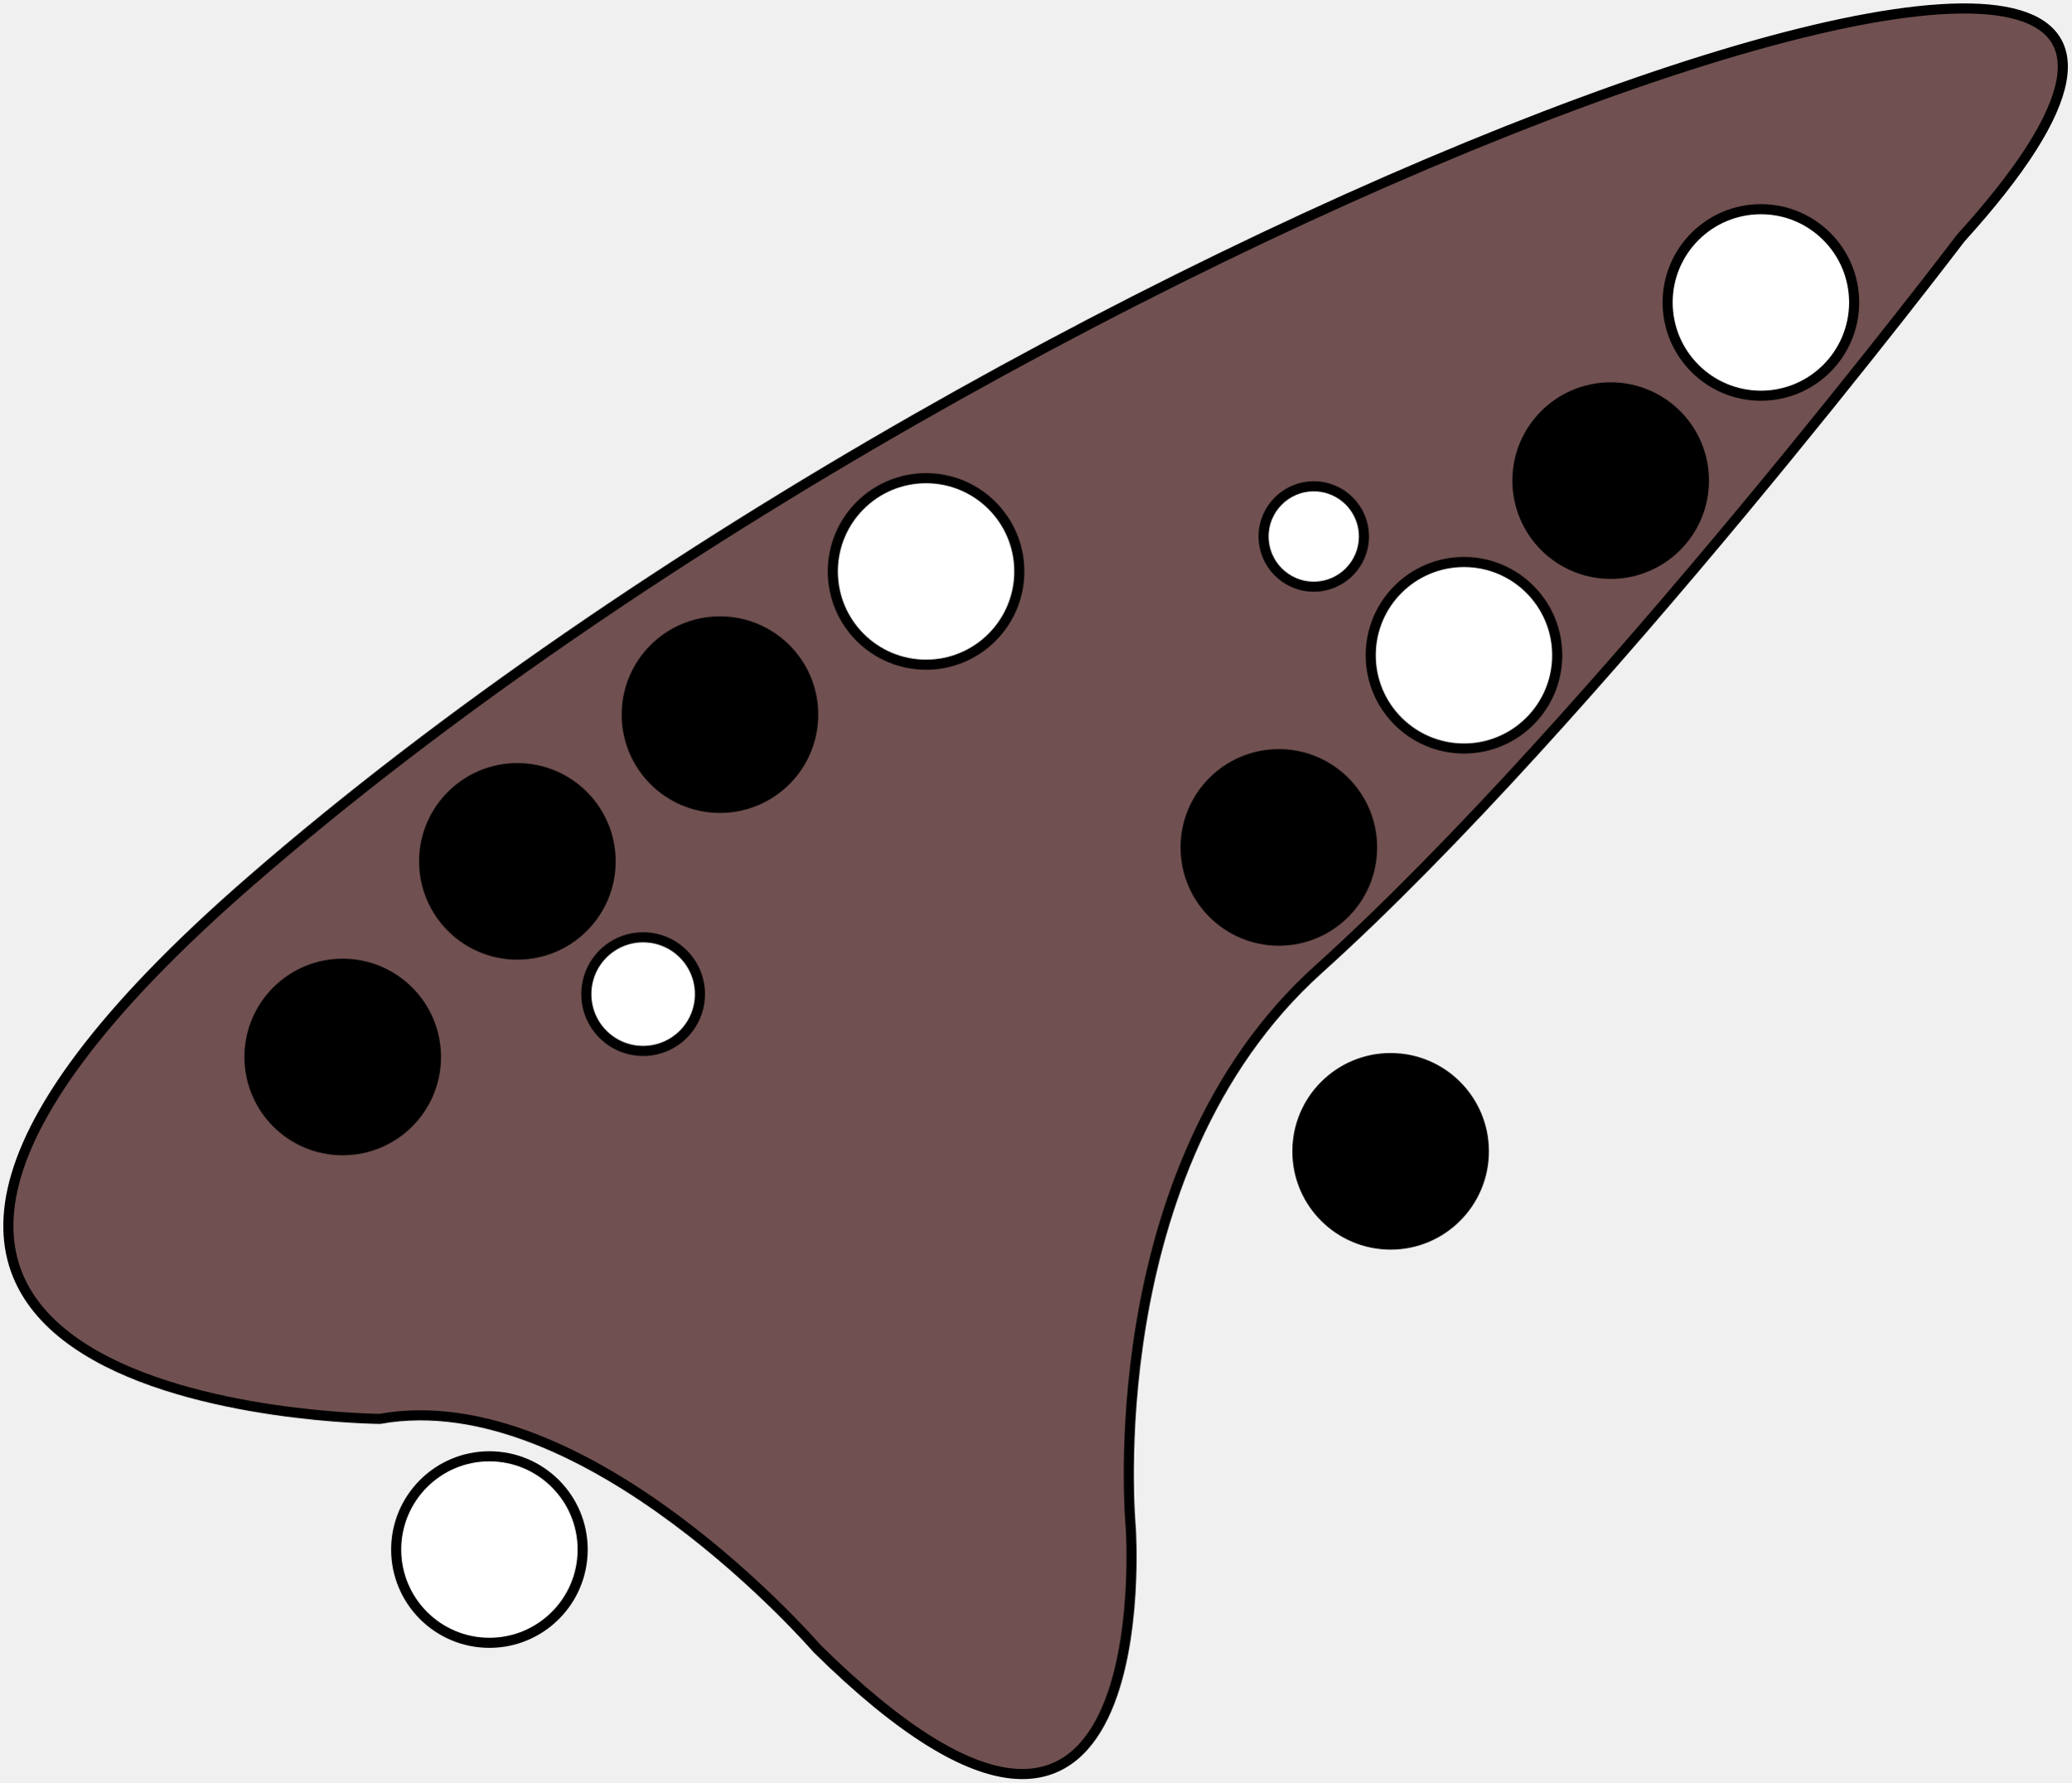
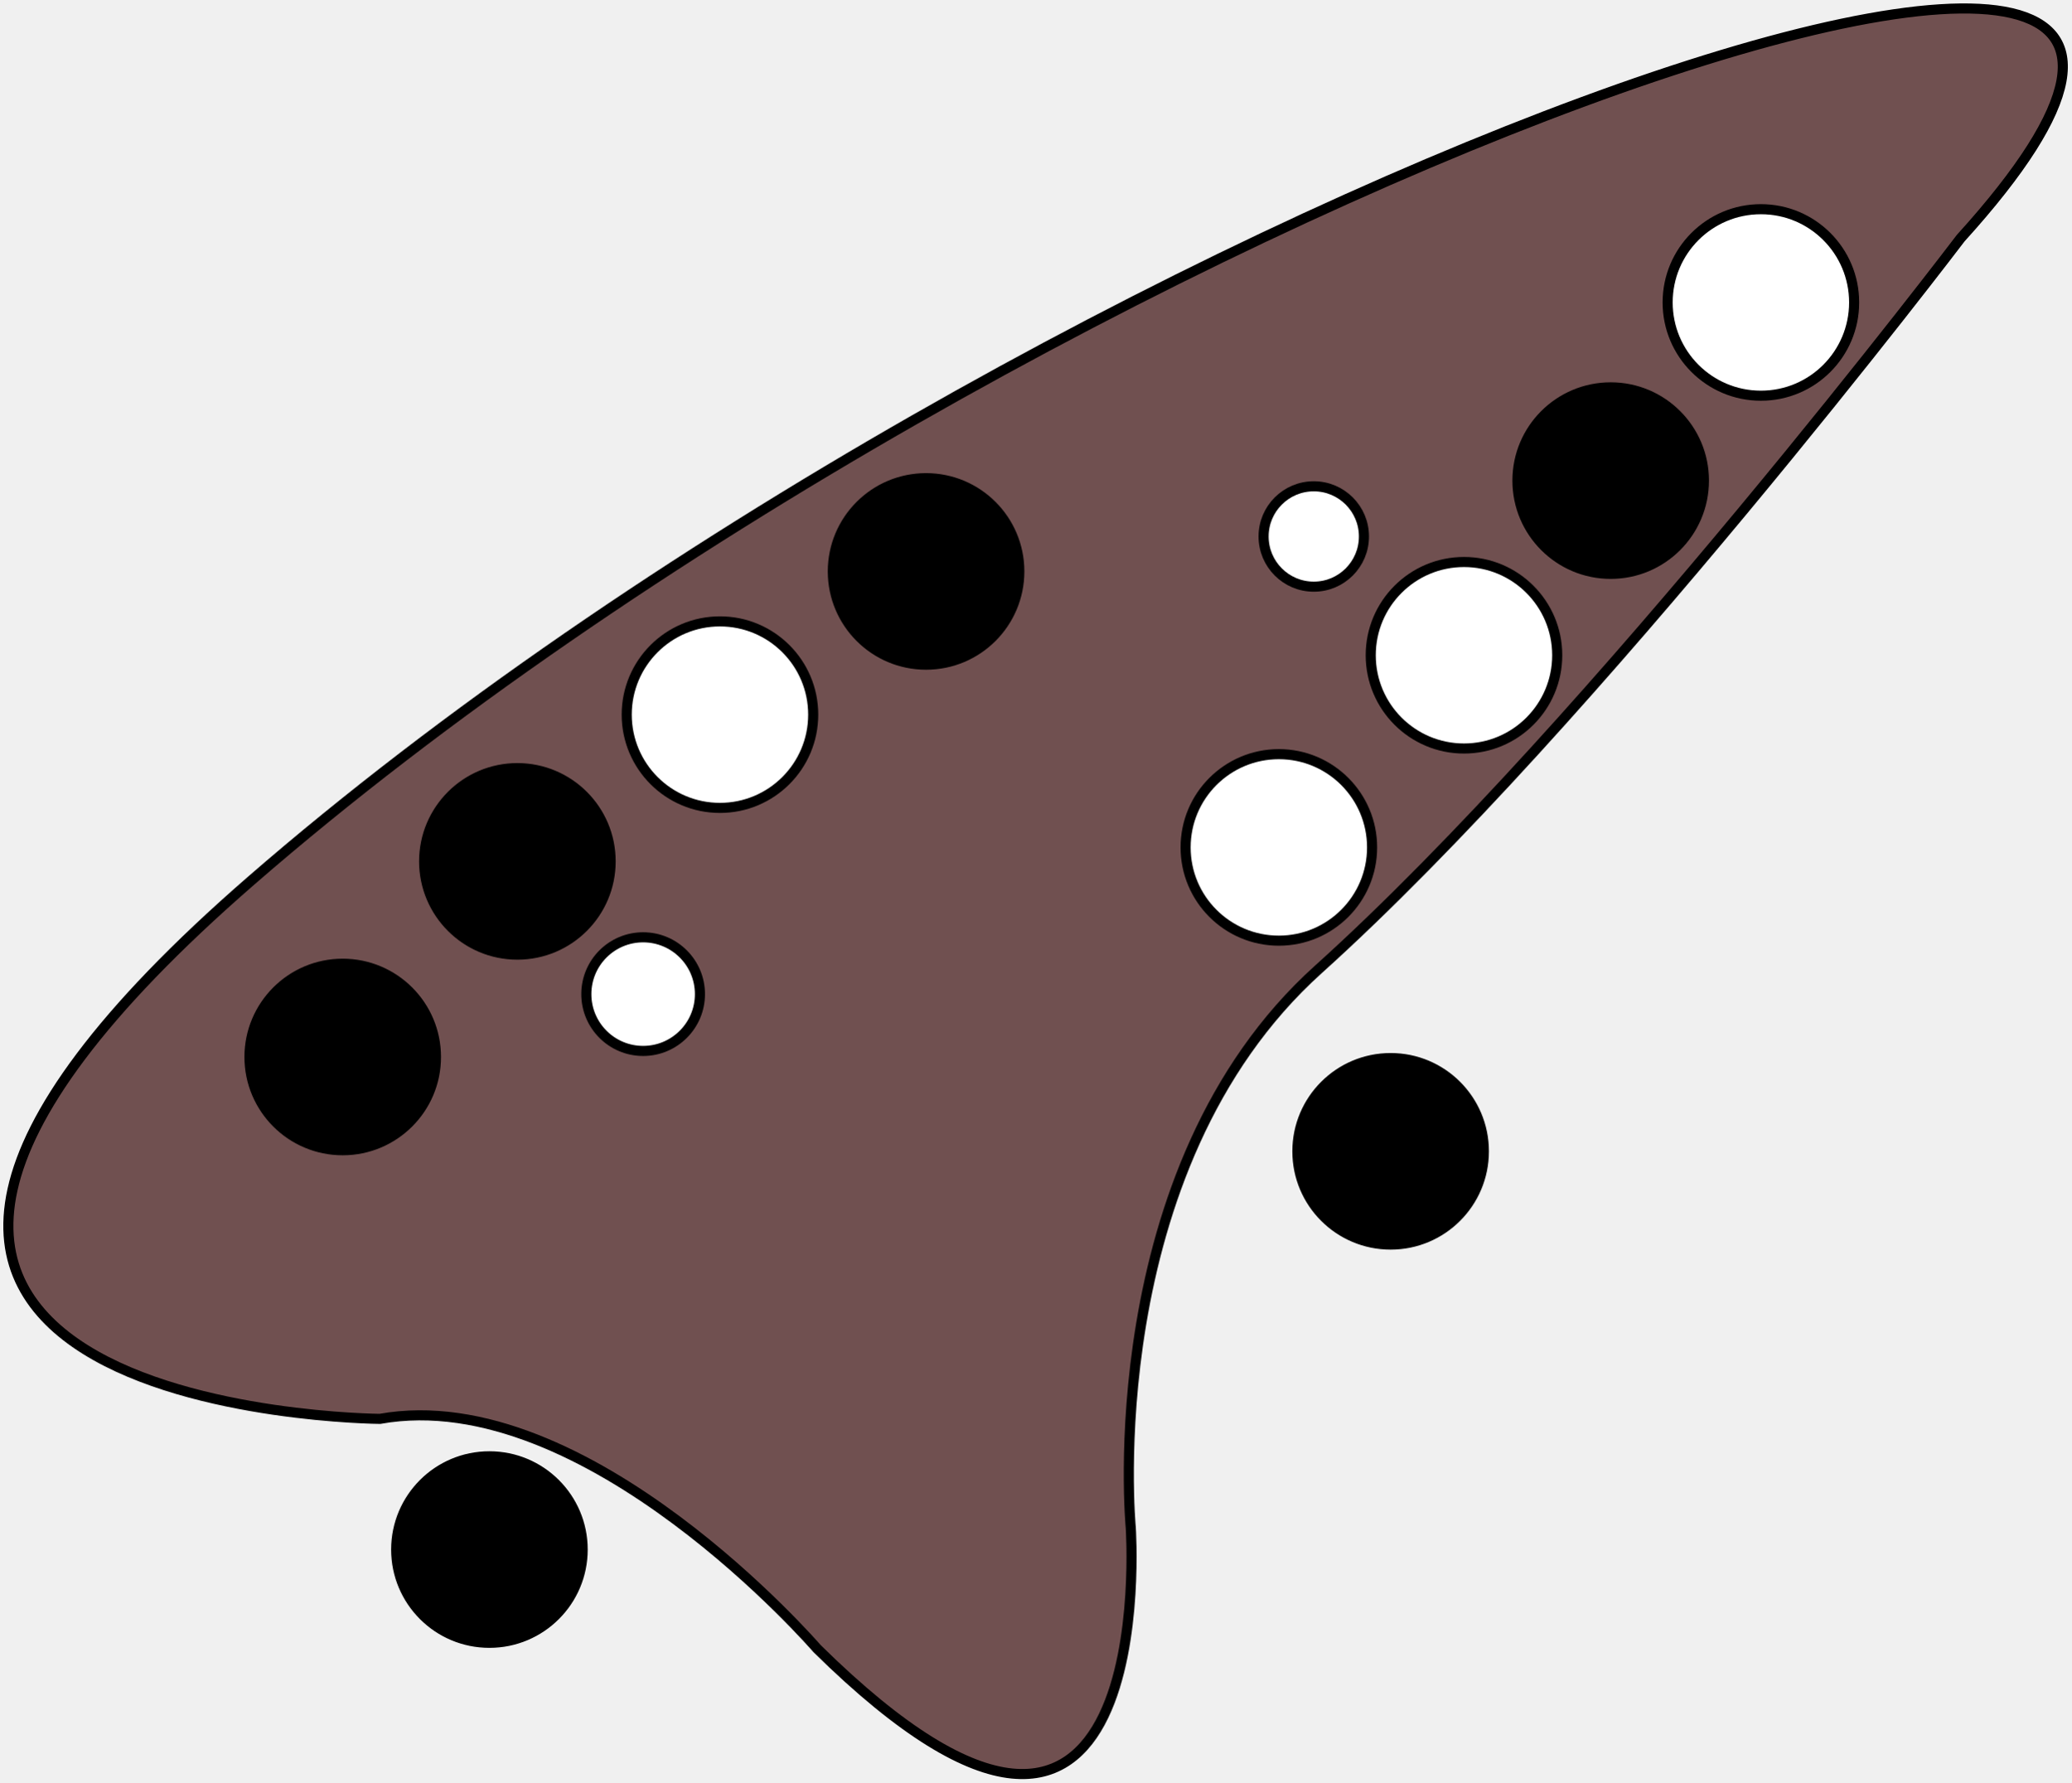
<svg xmlns="http://www.w3.org/2000/svg" width="82.138mm" height="70.682mm" viewBox="0 0 82.138 70.682" version="1.1" id="svg1">
  <defs id="defs1">
    <linearGradient id="swatch1">
      <stop style="stop-color:#ffffff;stop-opacity:1;" offset="0" id="stop1" />
    </linearGradient>
  </defs>
  <g id="layer1" transform="translate(-70.74366,-41.10124)">
    <path style="fill:#705050;fill-opacity:1;stroke:#000000;stroke-width:0.4;stroke-linecap:butt;stroke-linejoin:miter;stroke-dasharray:none;stroke-opacity:1" d="m 148.5,50.545 c 19.681,-21.707 -37.132,-1.162 -67.785,25.468 -24.344,21.148 5.094,21.354 5.094,21.354 8.195,-1.473 17.338,9.11 17.338,9.11 13.714,13.518 12.44,-4.8 12.44,-4.8 0,0 -1.371,-14.203 7.445,-22.138 C 133.948,69.715 148.5,50.545 148.5,50.545 Z" id="path13" />
    <g id="g1" transform="translate(1.662354,-1.800884)">
      <circle style="fill:#000000;fill-opacity:1;fill-rule:evenodd;stroke:#000000;stroke-width:0.4;stroke-dasharray:none;stroke-opacity:1" id="path2" cx="82.672" cy="84.817" r="3.698" />
      <circle style="fill:#000000;fill-opacity:1;fill-rule:evenodd;stroke:#000000;stroke-width:0.4;stroke-dasharray:none;stroke-opacity:1" id="path3" cx="89.599" cy="77.06" r="3.698" />
-       <circle style="fill:#000000;fill-opacity:1;fill-rule:evenodd;stroke:#000000;stroke-width:0.4;stroke-dasharray:none;stroke-opacity:1" id="path4" cx="97.633" cy="71.241" r="3.698" />
-       <circle style="fill:#ffffff;fill-opacity:1;fill-rule:evenodd;stroke:#000000;stroke-width:0.4;stroke-dasharray:none;stroke-opacity:1" id="path5" cx="105.807" cy="65.562" r="3.698" />
-       <circle style="fill:#000000;fill-opacity:1;fill-rule:evenodd;stroke:#000000;stroke-width:0.4;stroke-dasharray:none;stroke-opacity:1" id="path8" cx="119.798" cy="76.506" r="3.698" />
+       <circle style="fill:#ffffff;fill-opacity:1;fill-rule:evenodd;stroke:#000000;stroke-width:0.4;stroke-dasharray:none;stroke-opacity:1" id="path4" cx="97.633" cy="71.241" r="3.698" />
+       <circle style="fill:#000000;fill-opacity:1;fill-rule:evenodd;stroke:#000000;stroke-width:0.4;stroke-dasharray:none;stroke-opacity:1" id="path5" cx="105.807" cy="65.562" r="3.698" />
+       <circle style="fill:#ffffff;fill-opacity:1;fill-rule:evenodd;stroke:#000000;stroke-width:0.4;stroke-dasharray:none;stroke-opacity:1" id="path8" cx="119.798" cy="76.506" r="3.698" />
      <circle style="fill:#ffffff;fill-opacity:1;fill-rule:evenodd;stroke:#000000;stroke-width:0.4;stroke-dasharray:none;stroke-opacity:1" id="path9" cx="127.14" cy="68.886" r="3.698" />
      <circle style="fill:#000000;fill-opacity:1;fill-rule:evenodd;stroke:#000000;stroke-width:0.4;stroke-dasharray:none;stroke-opacity:1" id="path10" cx="132.958" cy="61.96" r="3.698" />
      <circle style="fill:#ffffff;fill-opacity:1;fill-rule:evenodd;stroke:#000000;stroke-width:0.4;stroke-dasharray:none;stroke-opacity:1" id="path11" cx="138.915" cy="54.895" r="3.698" />
-       <circle style="fill:#ffffff;fill-opacity:1;fill-rule:evenodd;stroke:#000000;stroke-width:0.4;stroke-dasharray:none;stroke-opacity:1" id="path1" cx="88.49" cy="104.35" r="3.698" />
+       <circle style="fill:#000000;fill-opacity:1;fill-rule:evenodd;stroke:#000000;stroke-width:0.4;stroke-dasharray:none;stroke-opacity:1" id="path1" cx="88.49" cy="104.35" r="3.698" />
      <circle style="fill:#000000;fill-opacity:1;fill-rule:evenodd;stroke:#000000;stroke-width:0.4;stroke-dasharray:none;stroke-opacity:1" id="path7" cx="124.231" cy="88.558" r="3.698" />
      <circle style="fill:#ffffff;fill-opacity:1;fill-rule:evenodd;stroke:#000000;stroke-width:0.4;stroke-dasharray:none;stroke-opacity:1" id="path6" cx="94.586" cy="82.324" r="2.253" />
      <circle style="fill:#ffffff;fill-opacity:1;fill-rule:evenodd;stroke:#000000;stroke-width:0.4;stroke-dasharray:none;stroke-opacity:1" id="path12" cx="121.183" cy="64.176" r="1.99" />
    </g>
  </g>
</svg>
